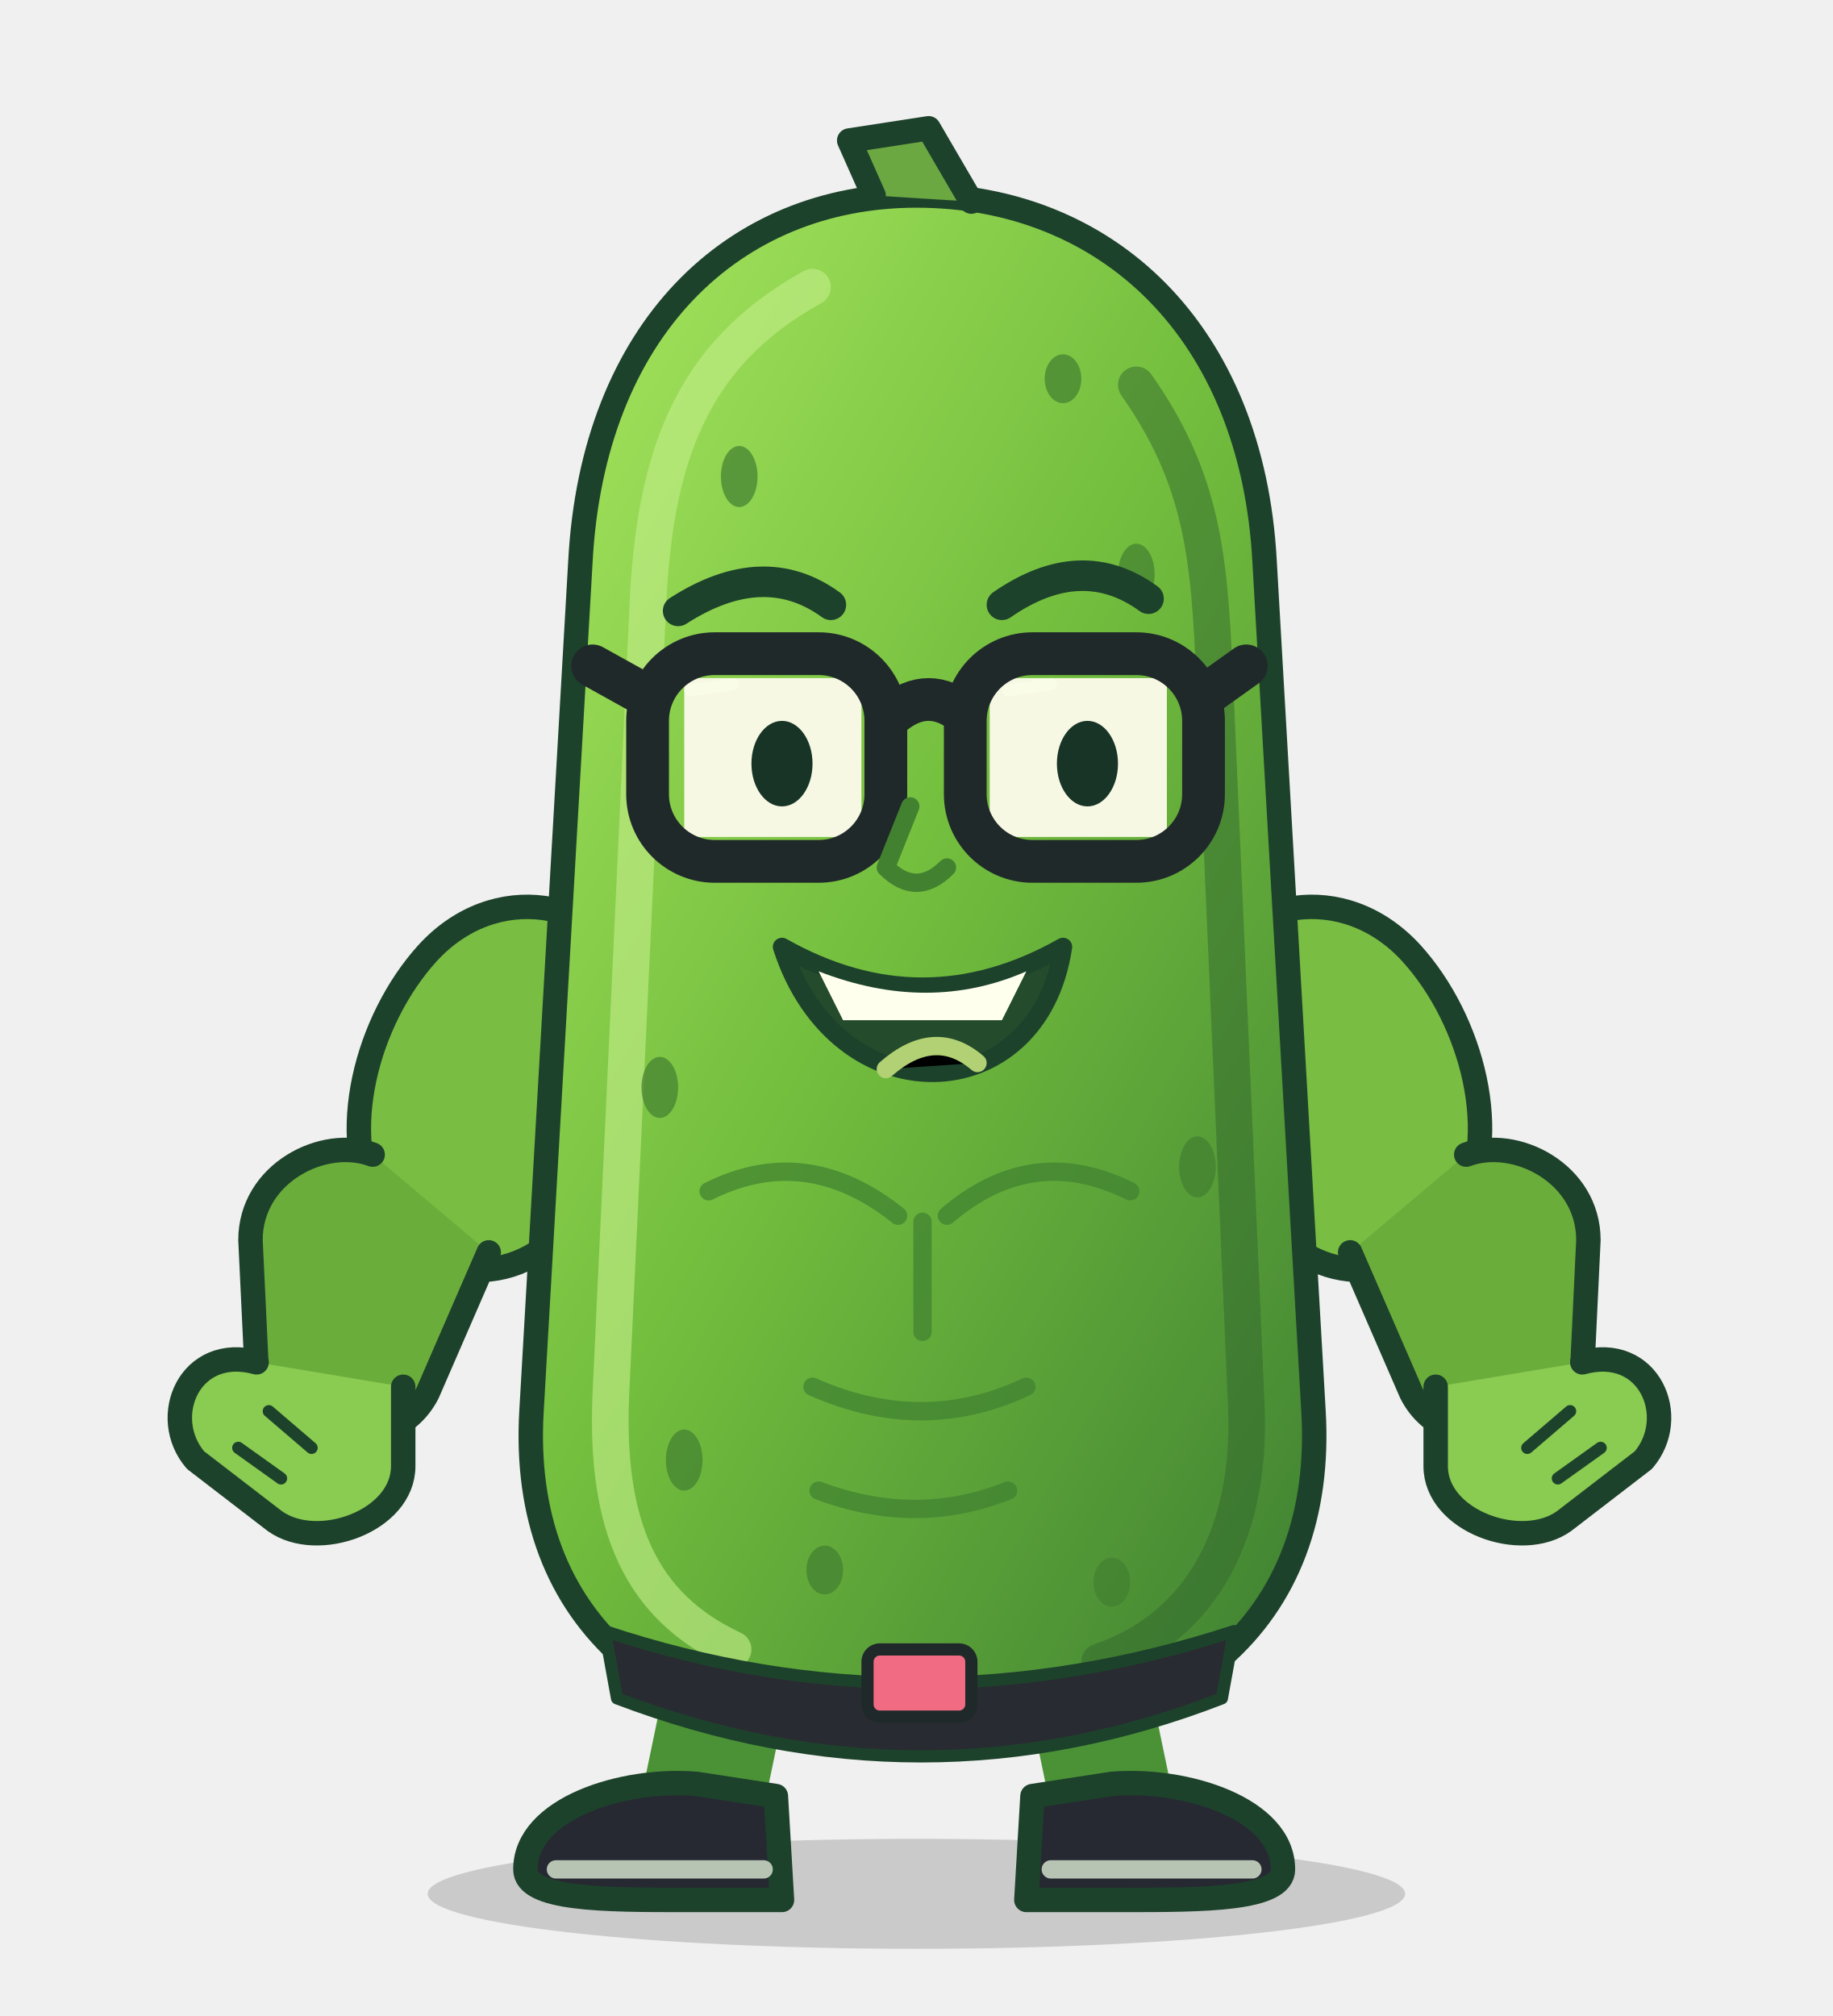
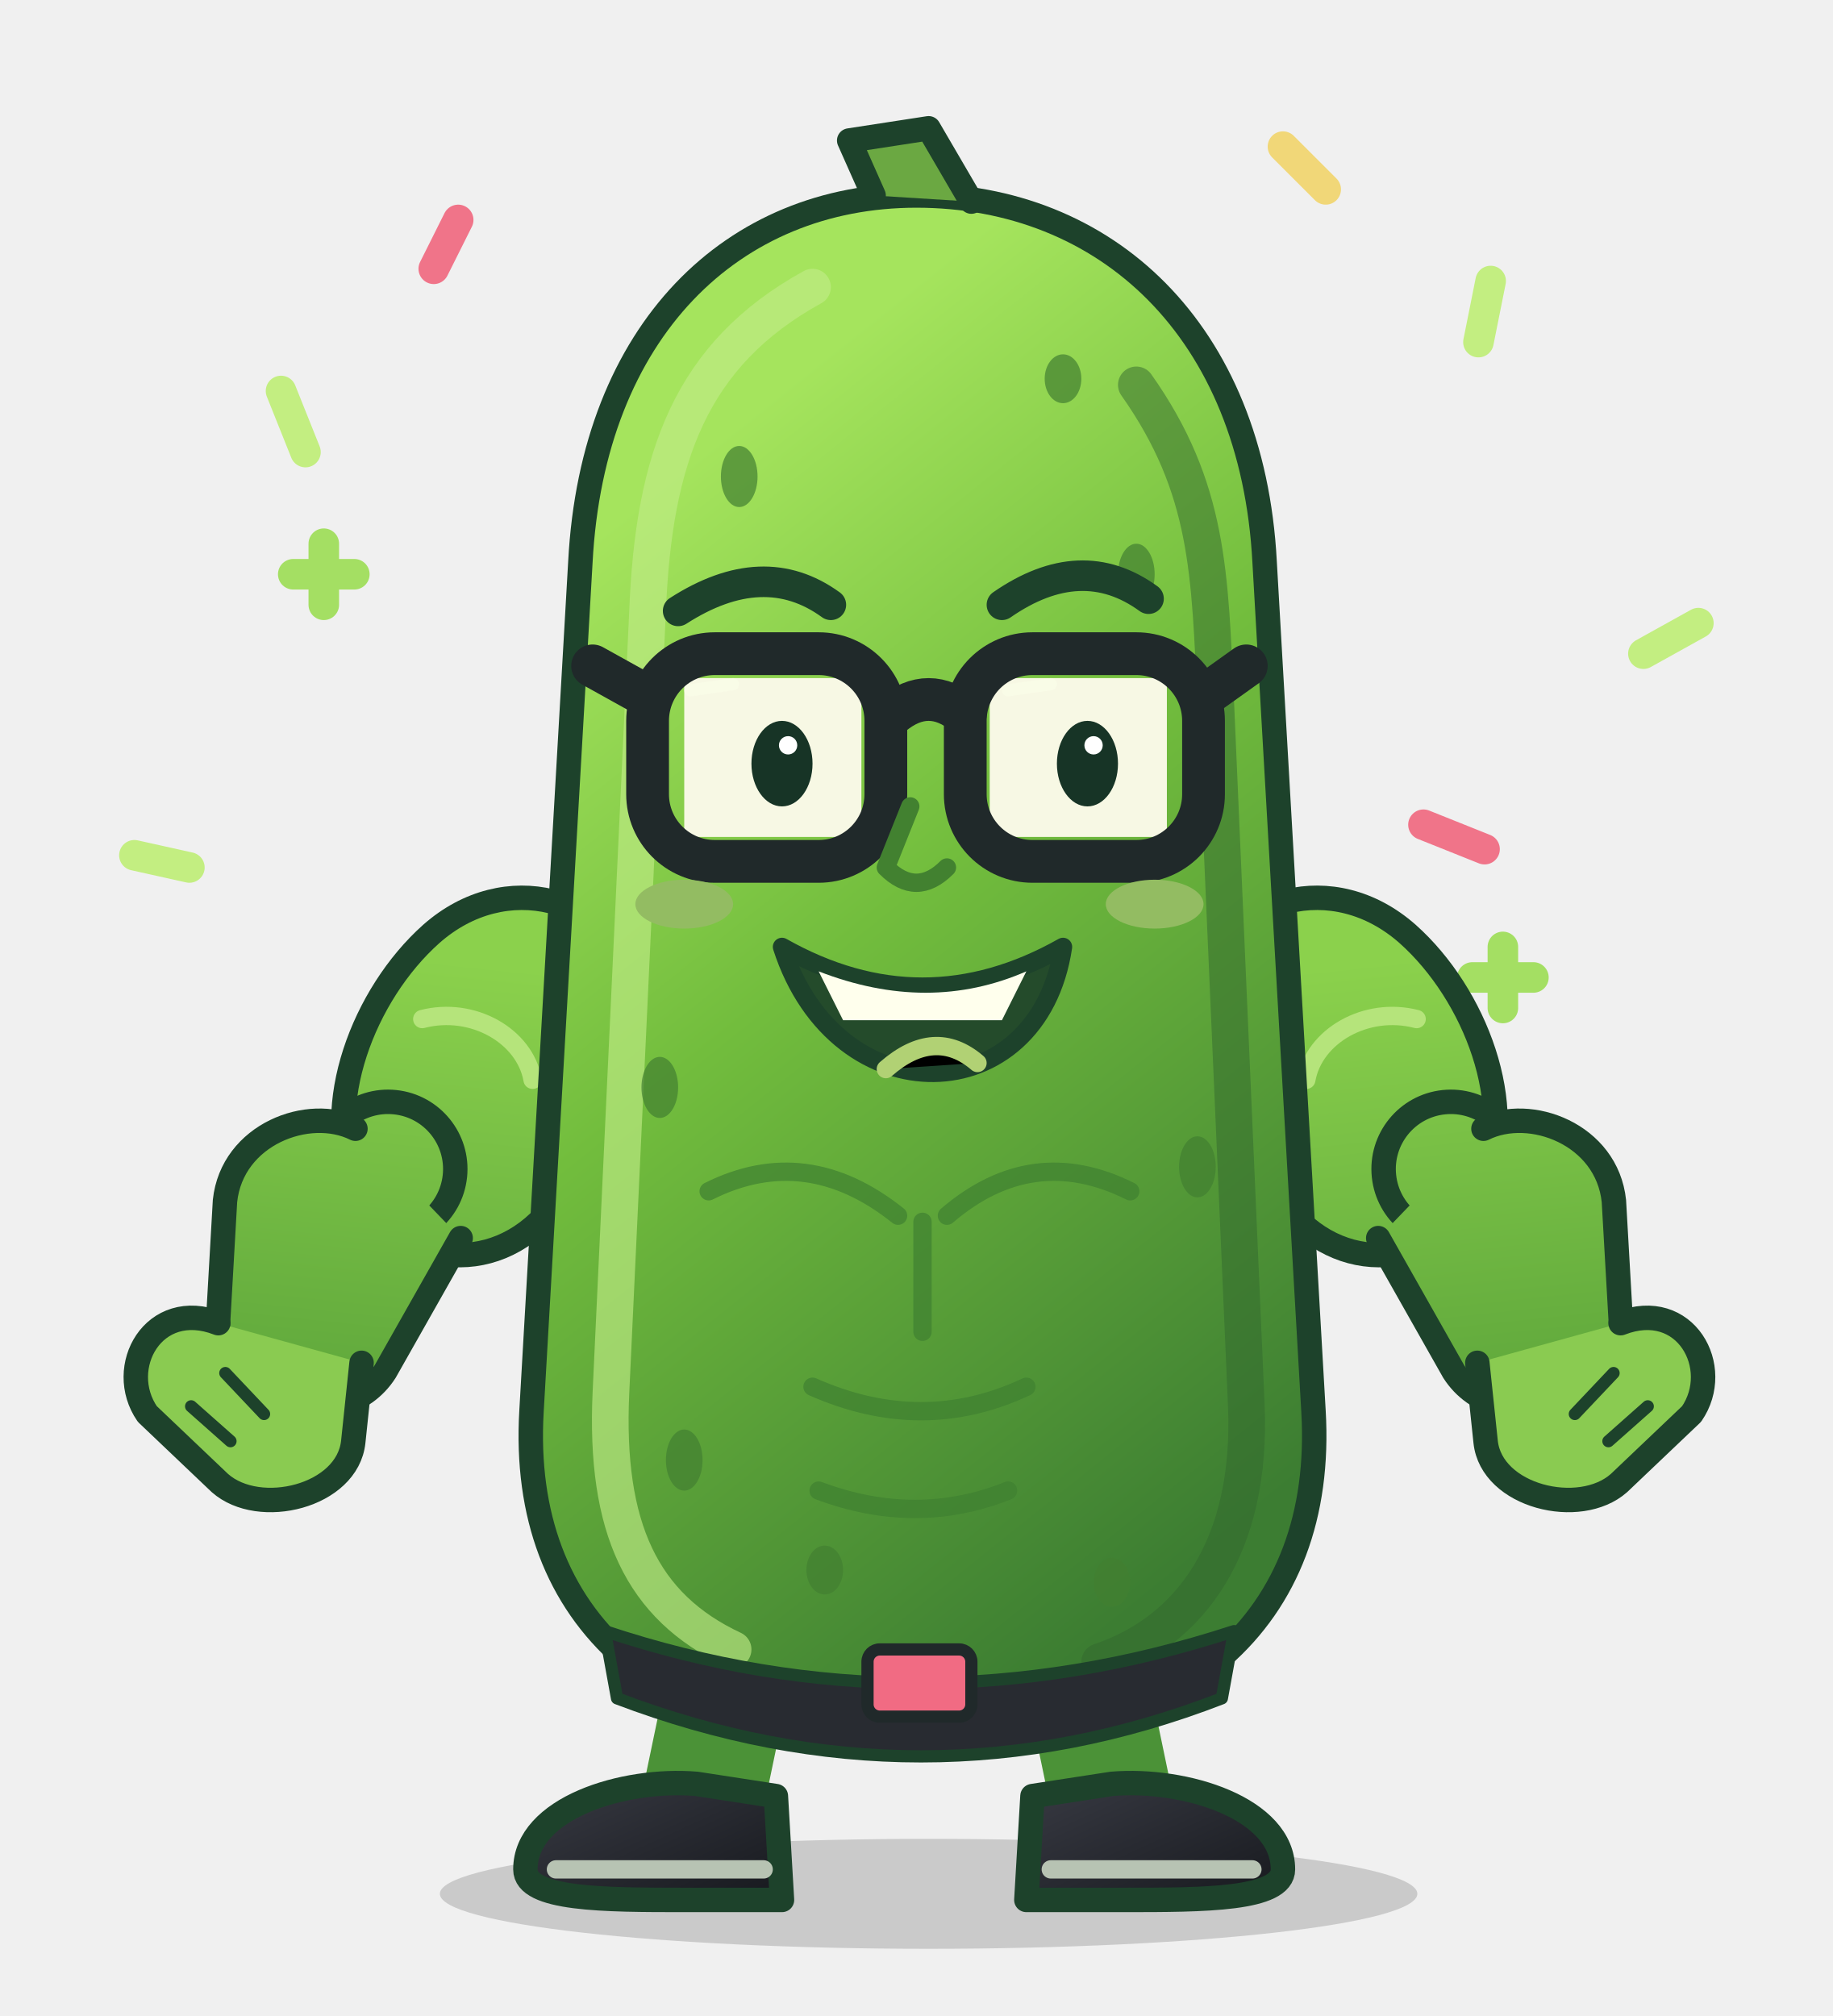
- <svg xmlns="http://www.w3.org/2000/svg" viewBox="0 0 300 330" role="img" aria-labelledby="title">
+ <svg xmlns="http://www.w3.org/2000/svg" class="jim-rig " data-pose="idle" data-motion="off" viewBox="0 0 300 330" role="img" aria-label="Jim, the cucumber gym buddy">
  <defs>
-     <linearGradient id="body" x1=".1" y1="0" x2="1" y2="1">
+     <linearGradient id="_R_0_-body" x1="95" y1="90" x2="215" y2="240" gradientUnits="userSpaceOnUse">
      <stop stop-color="#a5e45d" />
-       <stop offset=".45" stop-color="#72bd3d" />
+       <stop offset=".4" stop-color="#72bd3d" />
      <stop offset="1" stop-color="#3c7d32" />
    </linearGradient>
+     <linearGradient id="_R_0_-arm" x1="0" y1="0" x2="0" y2="90" gradientUnits="userSpaceOnUse">
+       <stop stop-color="#8bd14c" />
+       <stop offset="1" stop-color="#559e38" />
+     </linearGradient>
+     <linearGradient id="_R_0_-shoe" x1="0" x2="1" y2="1">
+       <stop stop-color="#383a43" />
+       <stop offset="1" stop-color="#17191e" />
+     </linearGradient>
  </defs>
-   <ellipse cx="150" cy="310" rx="80" ry="9" fill="#000" opacity=".16" />
-   <g stroke="#1d422b" stroke-width="4" stroke-linejoin="round" stroke-linecap="round">
-     <g id="legs">
+   <ellipse cx="152" cy="310" rx="80" ry="9" fill="#000" opacity=".16" />
+   <g class="jim-confetti" fill="none" stroke-linecap="round" stroke-width="5">
+     <path d="m46 64 4 10m194-28-2 10M31 142l-9-2m247-33 9-5" stroke="#c3ee81" />
+     <path d="m75 36-4 8m162 91 10 4M254 218l9 5" stroke="#f07489" />
+     <path d="m210 24 7 7M40 219l-5 7" stroke="#f1d778" />
+     <path d="M48 94h10m-5-5v10m188 61h10m-5-5v10" stroke="#a4df63" />
+   </g>
+   <g class="jim-body" stroke="#1d422b" stroke-width="4" stroke-linejoin="round" stroke-linecap="round">
+     <g class="jim-legs">
      <path d="m120 271-5 24m62-24 5 24" stroke="#4b9237" stroke-width="20" />
-       <path d="M114 292c-12-1-28 4-28 14 0 5 13 5 26 5h16l-1-17zM182 292c12-1 28 4 28 14 0 5-13 5-26 5h-16l1-17z" fill="#262932" />
+       <path d="M114 292c-12-1-28 4-28 14 0 5 13 5 26 5h16l-1-17z" fill="url(#_R_0_-shoe)" />
+       <path d="M182 292c12-1 28 4 28 14 0 5-13 5-26 5h-16l1-17z" fill="url(#_R_0_-shoe)" />
      <path d="M91 306h34m47 0h33" stroke="#b7c3b3" stroke-width="3" />
    </g>
-     <g id="left-arm">
-       <path d="M105 160c-7-13-24-16-35-4-10 11-15 30-8 42 8 13 24 13 32 1l14-20" fill="#79bd43" />
-       <path d="M61 189c-8-3-20 3-20 14l1 21c1 12 22 16 28 4l10-23" fill="#6aad3b" />
-       <path d="M42 223c-11-3-16 9-10 16l13 10c7 5 21 0 21-9v-13" fill="#8acb51" />
-       <path d="m39 237 7 5m-2-11 7 6" stroke-width="2" />
+     <g class="jim-left-shoulder" transform="translate(100 160)">
+       <g class="jim-left-arm" transform="rotate(6)">
+         <circle cx="0" cy="8" r="13" fill="url(#_R_0_-arm)" />
+         <g class="jim-left-upper">
+           <path d="M5 0C-2-13-19-16-30-4c-10 11-15 30-8 42 8 13 24 13 32 1L8 19" fill="url(#_R_0_-arm)" />
+           <path d="M-30 10c8-3 17 1 19 8" fill="none" stroke="#b5e47b" stroke-width="3" />
+         </g>
+         <g class="jim-left-elbow" transform="translate(-33 35)">
+           <g class="jim-left-forearm">
+             <g transform="translate(33 -35)">
+               <circle cx="-33" cy="35" r="11" fill="url(#_R_0_-arm)" />
+               <path d="M-39 29c-8-3-20 3-20 14l1 21c1 12 22 16 28 4l10-23" fill="url(#_R_0_-arm)" />
+               <path d="M-58 63c-11-3-16 9-10 16l13 10c7 5 21 0 21-9V67" fill="#8acb51" />
+               <path d="m-61 77 7 5m-2-11 7 6" stroke-width="2" />
+             </g>
+           </g>
+         </g>
+       </g>
    </g>
-     <g id="right-arm">
-       <path d="M196 160c7-13 24-16 35-4 10 11 15 30 8 42-8 13-24 13-32 1l-14-20" fill="#79bd43" />
-       <path d="M240 189c8-3 20 3 20 14l-1 21c-1 12-22 16-28 4l-10-23" fill="#6aad3b" />
-       <path d="M259 223c11-3 16 9 10 16l-13 10c-7 5-21 0-21-9v-13" fill="#8acb51" />
-       <path d="m262 237-7 5m2-11-7 6" stroke-width="2" />
+     <g class="jim-right-shoulder" transform="translate(201 160)">
+       <g class="jim-right-arm" transform="rotate(-6)">
+         <circle cx="0" cy="8" r="13" fill="url(#_R_0_-arm)" />
+         <g class="jim-right-upper">
+           <path d="M-5 0C2-13 19-16 30-4c10 11 15 30 8 42-8 13-24 13-32 1L-8 19" fill="url(#_R_0_-arm)" />
+           <path d="M30 10c-8-3-17 1-19 8" fill="none" stroke="#b5e47b" stroke-width="3" />
+         </g>
+         <g class="jim-right-elbow" transform="translate(33 35)">
+           <g class="jim-right-forearm">
+             <g transform="translate(-33 -35)">
+               <circle cx="33" cy="35" r="11" fill="url(#_R_0_-arm)" />
+               <path d="M39 29c8-3 20 3 20 14l-1 21c-1 12-22 16-28 4L20 45" fill="url(#_R_0_-arm)" />
+               <path d="M58 63c11-3 16 9 10 16L55 89c-7 5-21 0-21-9V67" fill="#8acb51" />
+               <path d="m61 77-7 5m2-11-7 6" stroke-width="2" />
+             </g>
+           </g>
+         </g>
+       </g>
    </g>
-     <path id="cucumber-body" d="M150 32c31 0 55 22 57 60l8 139c2 34-21 55-64 55s-66-21-64-55l8-139c2-38 25-60 55-60Z" fill="url(#body)" />
+     <path d="M150 32c31 0 55 22 57 60l8 139c2 34-21 55-64 55s-66-21-64-55l8-139c2-38 25-60 55-60Z" fill="url(#_R_0_-body)" />
    <path d="M133 47c-20 11-26 28-27 53l-6 128c-1 22 5 35 20 42" fill="none" stroke="#c1ec86" stroke-width="6" opacity=".64" />
    <path d="M186 63c12 17 12 31 13 52l5 115c1 23-9 37-24 42" fill="none" stroke="#31672d" stroke-width="6" opacity=".5" />
    <path d="m143 32-4-9 13-2 7 12" fill="#6ba842" />
    <g fill="#417f31" stroke="none" opacity=".7">
      <ellipse cx="121" cy="78" rx="3" ry="5" />
      <ellipse cx="174" cy="62" rx="3" ry="4" />
      <ellipse cx="186" cy="94" rx="3" ry="5" />
      <ellipse cx="108" cy="178" rx="3" ry="5" />
      <ellipse cx="196" cy="191" rx="3" ry="5" />
      <ellipse cx="112" cy="239" rx="3" ry="5" />
      <ellipse cx="182" cy="259" rx="3" ry="4" />
      <ellipse cx="135" cy="257" rx="3" ry="4" />
    </g>
-     <g id="face">
+     <g class="jim-head">
      <path d="M111 100q14-9 25-1m28 0q13-9 24-1" fill="none" stroke-width="5" />
-       <path d="M112 111h29v26h-29zM162 111h29v26h-29z" fill="#f7f8e4" stroke="none" />
-       <g fill="#173426" stroke="none">
-         <ellipse cx="128" cy="125" rx="5" ry="7" />
-         <ellipse cx="178" cy="125" rx="5" ry="7" />
+       <g class="jim-eyelids">
+         <path d="M112 111h29v26h-29zM162 111h29v26h-29z" fill="#f7f8e4" stroke="none" />
+         <g class="jim-pupils" fill="#173426" stroke="none">
+           <ellipse cx="128" cy="125" rx="5" ry="7" />
+           <ellipse cx="178" cy="125" rx="5" ry="7" />
+           <circle cx="129" cy="122" r="1.5" fill="white" />
+           <circle cx="179" cy="122" r="1.5" fill="white" />
+         </g>
      </g>
-       <g id="glasses" fill="none" stroke="#20292a" stroke-width="7">
+       <g fill="none" stroke="#20292a" stroke-width="7">
        <rect x="106" y="107" width="39" height="34" rx="11" />
        <rect x="158" y="107" width="39" height="34" rx="11" />
        <path d="M146 117q6-5 12 0m-52-3-9-5m100 5 7-5" />
      </g>
      <path d="m113 113 7-1m45 1 7-1" stroke="#fafde8" opacity=".7" stroke-width="2" />
      <path d="m149 132-4 10q5 5 10 0" fill="none" stroke="#428130" stroke-width="3" />
+       <ellipse cx="112" cy="148" rx="8" ry="4" fill="#93bc62" stroke="none" />
+       <ellipse cx="189" cy="148" rx="8" ry="4" fill="#93bc62" stroke="none" />
      <path d="M128 155q23 13 46 0c-4 27-37 28-46 0Z" fill="#244b2b" stroke-width="3" />
      <path d="M134 159q18 7 34 0l-4 8h-26z" fill="#ffffed" stroke="none" />
      <path d="M145 175q8-7 15-1" stroke="#b1d174" stroke-width="3" />
    </g>
-     <g fill="none" stroke="#3e8030" stroke-width="3" opacity=".7">
+     <g class="jim-chest" fill="none" stroke="#3e8030" stroke-width="3" opacity=".7">
      <path d="M116 195q16-8 31 4m8 0q14-12 30-4m-34 5v18m-18 9q18 8 35 0m-34 17q16 6 31 0" />
    </g>
    <path d="M99 267q51 17 103 0l-2 11q-49 19-99 0z" fill="#282b31" stroke-width="2" />
    <rect x="142" y="270" width="17" height="11" rx="2" fill="#f16b83" stroke="#20292a" stroke-width="2" />
  </g>
</svg>
